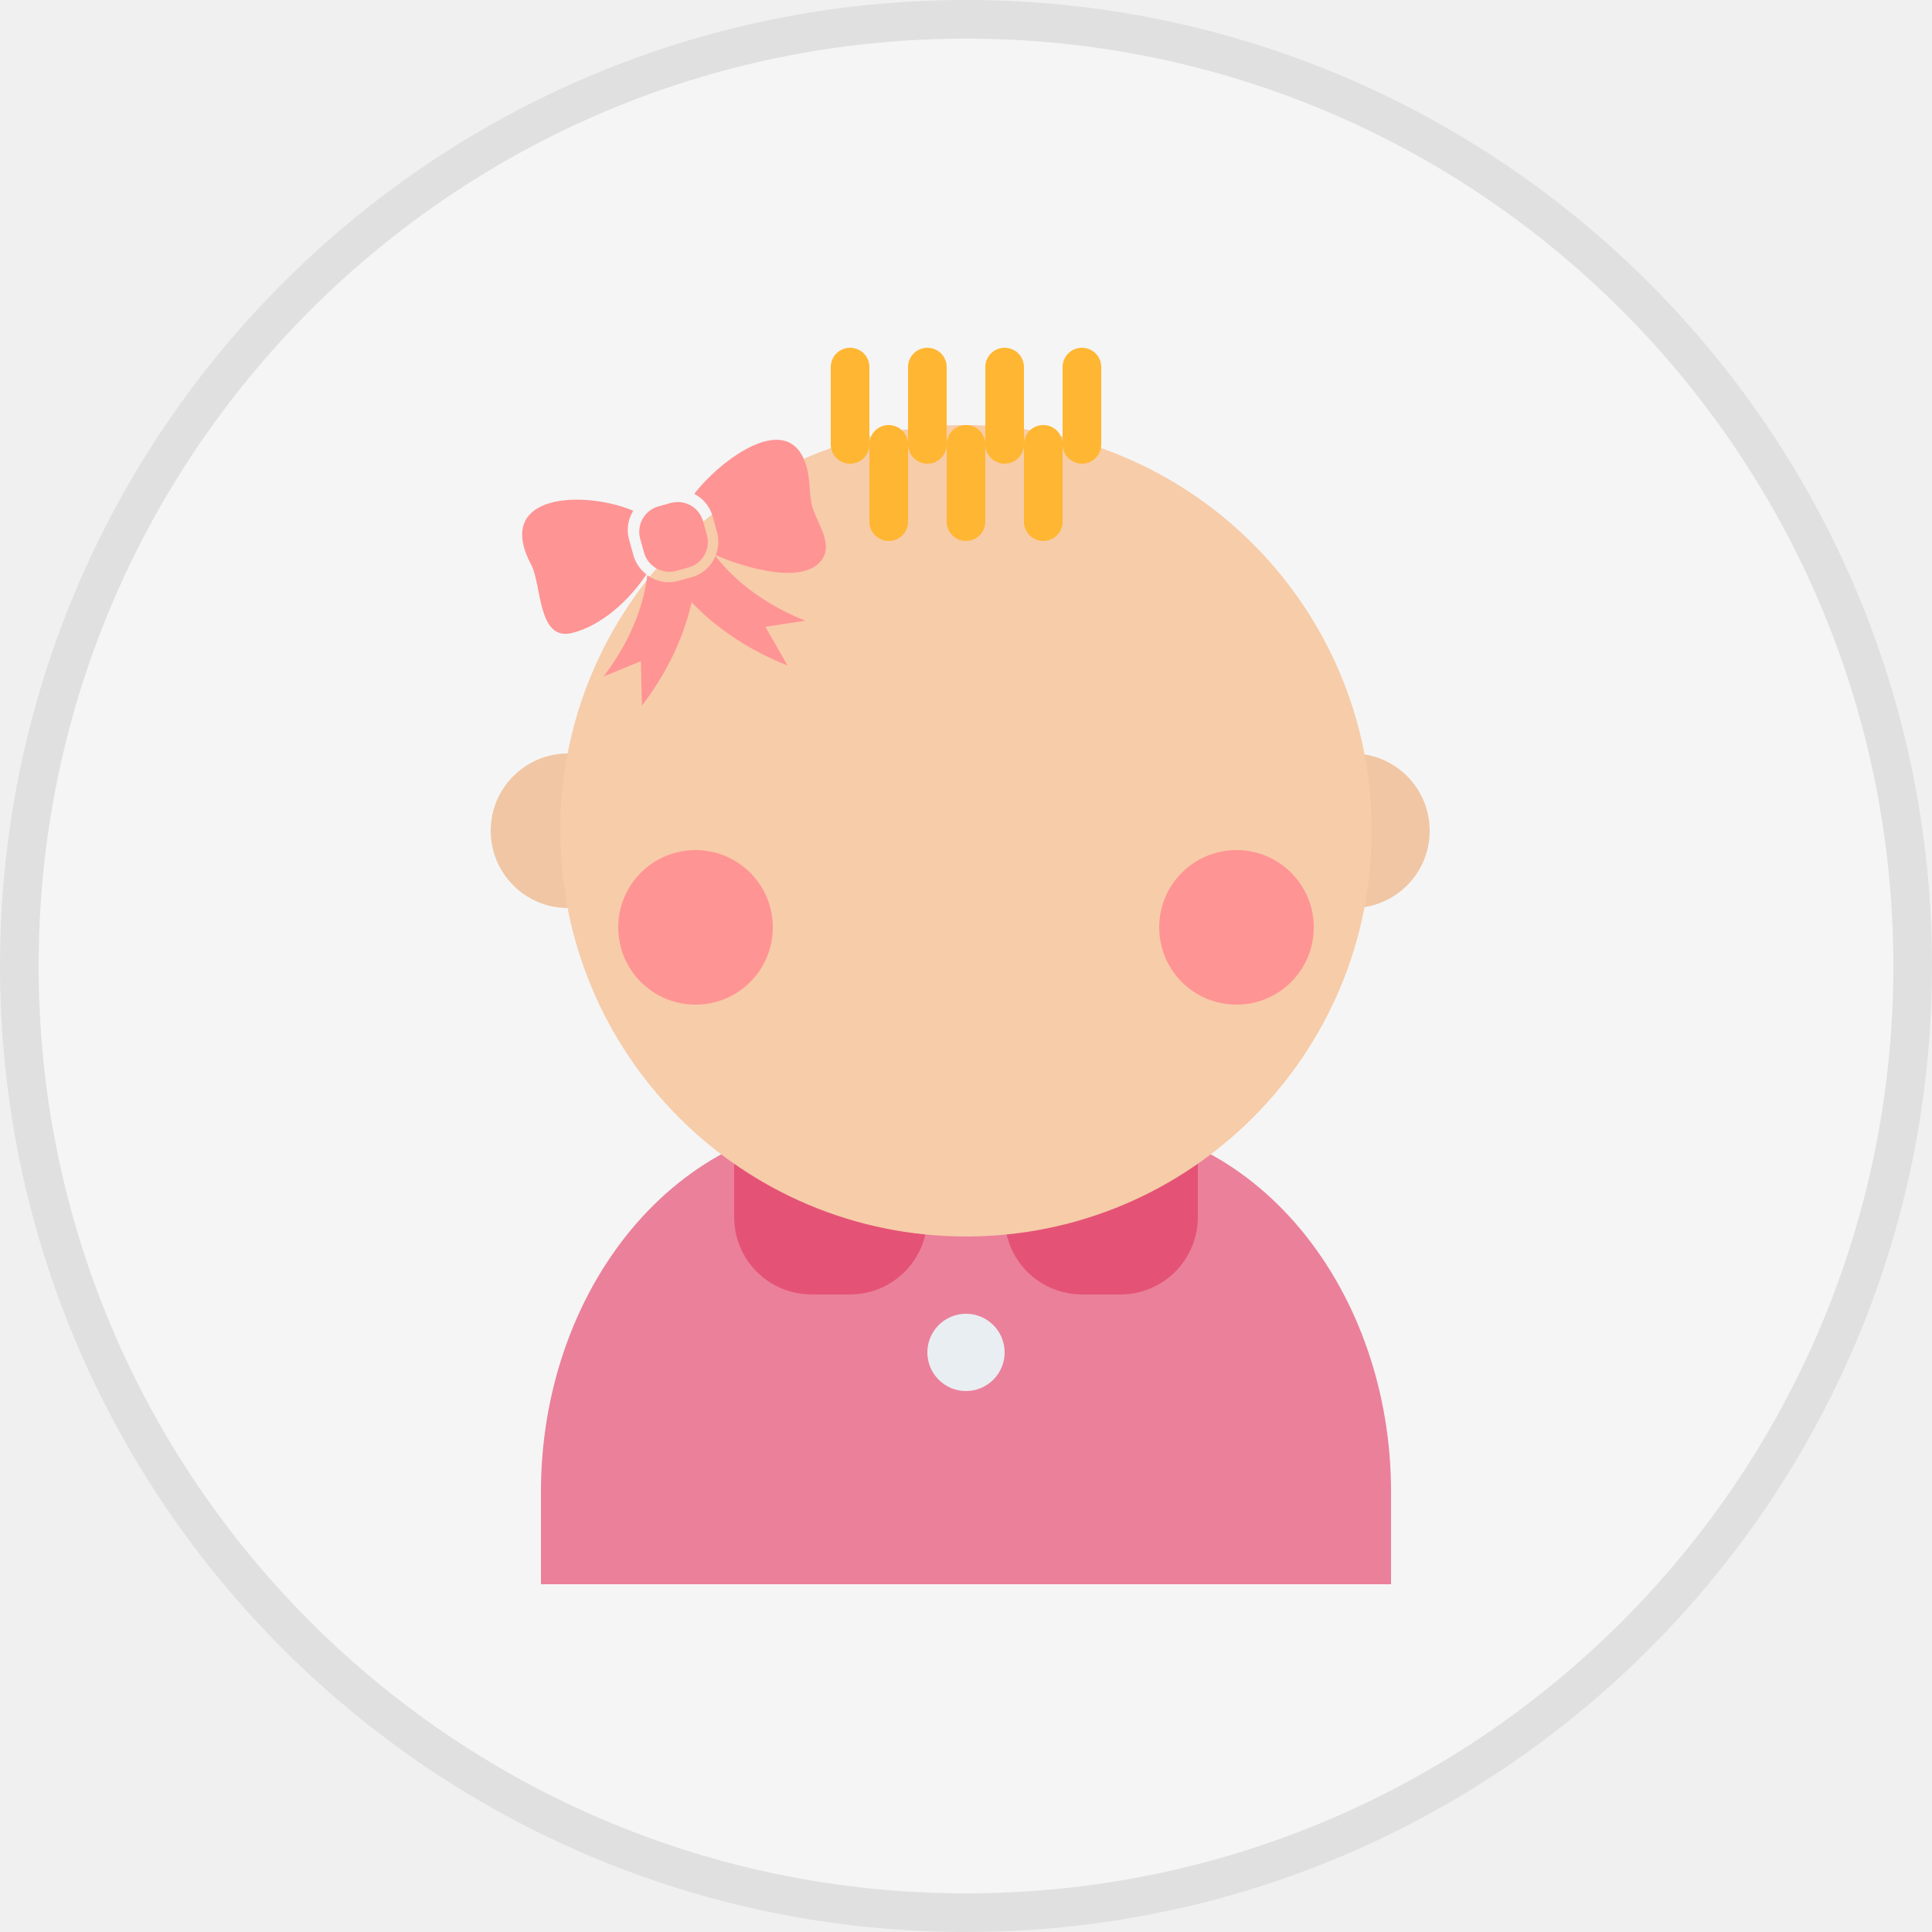
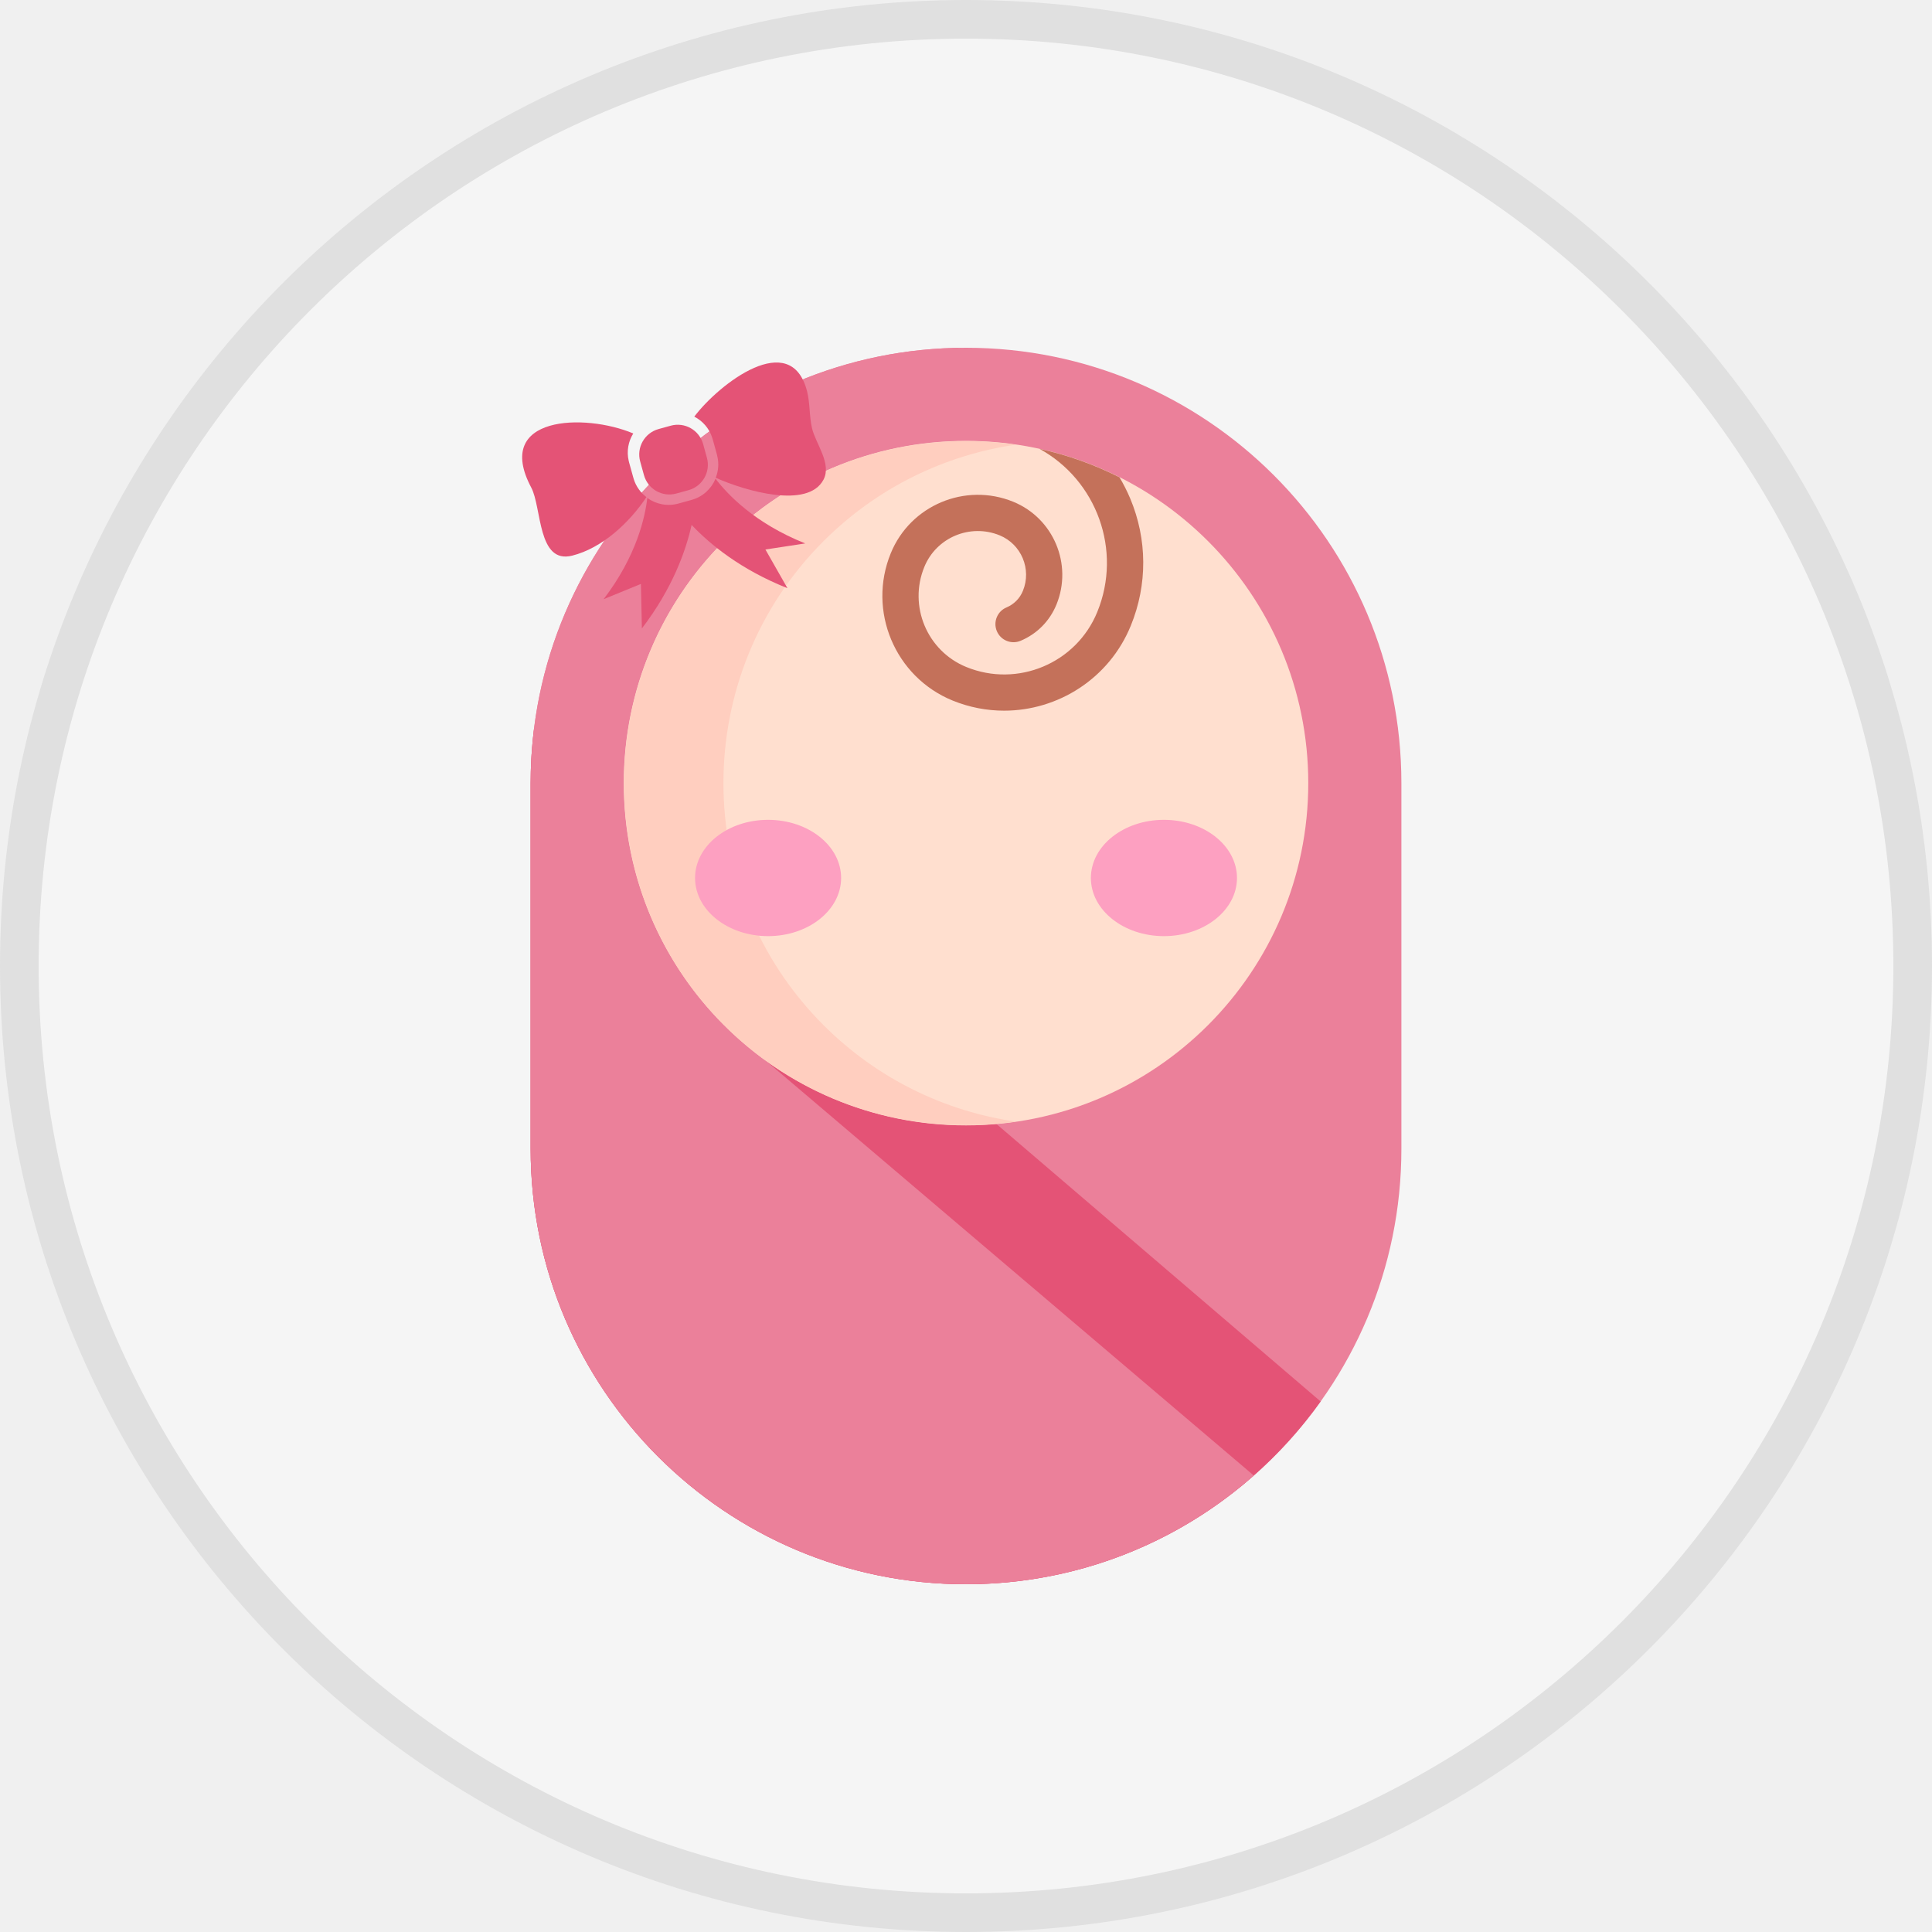
<svg xmlns="http://www.w3.org/2000/svg" width="50" height="50" viewBox="0 0 50 50" fill="none">
  <circle cx="25" cy="25" r="24.5" fill="#F5F5F5" stroke="#E0E0E0" />
-   <path d="M22 29H28C30.122 29 32.157 30.011 33.657 31.812C35.157 33.612 36 36.054 36 38.6V41H14V38.6C14 36.054 14.843 33.612 16.343 31.812C17.843 30.011 19.878 29 22 29Z" fill="#EB809A" />
-   <path d="M19 29.5H24V31.5C24 32.03 23.789 32.539 23.414 32.914C23.039 33.289 22.53 33.5 22 33.5H21C20.47 33.5 19.961 33.289 19.586 32.914C19.211 32.539 19 32.03 19 31.5V29.5Z" fill="#E45376" />
-   <path d="M26 29.5H31V31.5C31 32.03 30.789 32.539 30.414 32.914C30.039 33.289 29.53 33.5 29 33.5H28C27.47 33.5 26.961 33.289 26.586 32.914C26.211 32.539 26 32.03 26 31.5V29.5Z" fill="#E45376" />
-   <path d="M25 36C25.552 36 26 35.552 26 35C26 34.448 25.552 34 25 34C24.448 34 24 34.448 24 35C24 35.552 24.448 36 25 36Z" fill="#E9EEF2" />
-   <path d="M14.7 23.5C15.805 23.5 16.7 22.605 16.7 21.5C16.7 20.395 15.805 19.5 14.7 19.5C13.596 19.5 12.7 20.395 12.7 21.5C12.7 22.605 13.596 23.5 14.7 23.5Z" fill="#F0C6A4" />
-   <path d="M35 23.5C36.105 23.5 37 22.605 37 21.5C37 20.395 36.105 19.5 35 19.5C33.895 19.5 33 20.395 33 21.5C33 22.605 33.895 23.5 35 23.5Z" fill="#F0C6A4" />
-   <path d="M25 32C30.799 32 35.5 27.299 35.5 21.5C35.5 15.701 30.799 11 25 11C19.201 11 14.5 15.701 14.5 21.5C14.5 27.299 19.201 32 25 32Z" fill="#F7CCA9" />
  <g clip-path="url(#clip0)">
-     <path d="M21.208 11.8C21.209 11.804 21.21 11.808 21.211 11.81C21.21 11.808 21.209 11.805 21.208 11.8Z" fill="#FF9494" />
-     <path d="M16.666 14.297C16.766 14.66 17.142 14.873 17.504 14.772L17.82 14.685C18.182 14.585 18.395 14.21 18.295 13.847L18.197 13.492C18.096 13.13 17.721 12.917 17.358 13.017L17.043 13.104C16.68 13.205 16.468 13.58 16.568 13.943L16.666 14.297Z" fill="#FF9494" />
-     <path d="M20.887 12.128C20.887 12.128 20.887 12.128 20.887 12.129C20.887 12.131 20.888 12.133 20.889 12.135C20.888 12.133 20.887 12.13 20.887 12.128Z" fill="#FF9494" />
-     <path d="M17.968 12.782C18.181 12.892 18.352 13.082 18.431 13.325C18.437 13.342 18.442 13.359 18.447 13.376L18.553 13.759C18.557 13.775 18.561 13.791 18.564 13.807C18.61 13.999 18.591 14.193 18.523 14.365C19.296 14.71 20.904 15.175 21.31 14.418C21.533 14.002 21.11 13.483 21.016 13.087C20.941 12.771 20.967 12.443 20.887 12.128C20.887 12.128 20.887 12.128 20.887 12.128C20.887 12.128 20.887 12.128 20.887 12.128C20.887 12.128 20.887 12.128 20.887 12.128C20.884 12.118 20.885 12.121 20.887 12.128C20.47 10.493 18.613 11.93 17.968 12.782Z" fill="#FF9494" />
-     <path d="M16.403 14.405C16.398 14.389 16.393 14.373 16.389 14.357L16.283 13.975C16.278 13.957 16.274 13.94 16.27 13.922C16.213 13.673 16.262 13.421 16.389 13.218C15.127 12.686 12.76 12.758 13.749 14.619C14.023 15.135 13.909 16.606 14.808 16.381C15.576 16.188 16.284 15.535 16.73 14.865C16.581 14.753 16.464 14.595 16.403 14.405Z" fill="#FF9494" />
-     <path d="M18.518 14.389C18.41 14.649 18.188 14.858 17.897 14.938L17.557 15.032C17.27 15.112 16.977 15.049 16.752 14.887C16.697 15.371 16.48 16.384 15.621 17.506L16.587 17.112L16.612 18.264C17.401 17.231 17.747 16.266 17.899 15.585C18.378 16.091 19.171 16.742 20.379 17.222L19.809 16.221L20.84 16.064C19.517 15.538 18.809 14.773 18.518 14.389Z" fill="#FF9494" />
+     <path d="M25 41C18.777 41 13.733 35.955 13.733 29.732V20.268C13.733 14.045 18.777 9 25 9C31.223 9 36.268 14.045 36.268 20.268V29.732C36.268 35.955 31.223 41 25 41Z" fill="#EB809A" />
+     <path d="M13.822 18.846C13.763 19.312 13.733 19.786 13.733 20.267V29.732C13.733 35.955 18.777 41 25 41C28.786 41 32.135 39.133 34.178 36.27L13.822 18.846Z" fill="#E45376" />
+     <path d="M25 11.415C24.334 11.415 23.793 10.874 23.793 10.207C23.793 9.54 24.334 9 25 9C18.777 9 13.733 14.045 13.733 20.268V29.732C13.733 35.955 18.777 41 25 41C27.854 41 30.459 39.939 32.444 38.19L32.445 38.184L18.737 26.531L25 11.415Z" fill="#EB809A" />
+     <path d="M25 29.125C29.892 29.125 33.858 25.159 33.858 20.268C33.858 15.376 29.892 11.41 25 11.41C20.109 11.41 16.143 15.376 16.143 20.268C16.143 25.159 20.109 29.125 25 29.125Z" fill="#FFDFCF" />
+     <path d="M21.313 26.531C17.859 23.077 17.859 17.458 21.313 14.005C22.712 12.606 24.466 11.774 26.288 11.508C23.613 11.118 20.792 11.95 18.737 14.005C15.284 17.458 15.284 23.077 18.737 26.531C20.792 28.585 23.613 29.417 26.288 29.027C24.466 28.762 22.712 27.93 21.313 26.531Z" fill="#FFCEBF" />
+     <path d="M19.878 24.227C20.922 24.227 21.768 23.553 21.768 22.722C21.768 21.89 20.922 21.217 19.878 21.217C18.834 21.217 17.988 21.89 17.988 22.722C17.988 23.553 18.834 24.227 19.878 24.227Z" fill="#FDA0C1" />
+     <path d="M30.122 24.227C31.166 24.227 32.013 23.553 32.013 22.722C32.013 21.89 31.166 21.217 30.122 21.217C29.079 21.217 28.232 21.89 28.232 22.722C28.232 23.553 29.079 24.227 30.122 24.227Z" fill="#FDA0C1" />
+     <path d="M28.397 15.839C27.855 17.166 26.335 17.804 25.008 17.262C23.994 16.848 23.506 15.686 23.921 14.673C24.232 13.909 25.107 13.543 25.87 13.854C26.432 14.084 26.703 14.729 26.473 15.291C26.394 15.486 26.243 15.638 26.049 15.72C25.81 15.82 25.698 16.095 25.798 16.333C25.898 16.572 26.173 16.684 26.412 16.584C26.837 16.406 27.167 16.072 27.341 15.646C27.766 14.605 27.265 13.412 26.224 12.986C24.983 12.479 23.56 13.076 23.053 14.318C22.443 15.81 23.161 17.52 24.653 18.13C25.09 18.308 25.541 18.392 25.986 18.392C27.381 18.392 28.706 17.562 29.265 16.193C29.7 15.129 29.694 13.959 29.249 12.899C29.169 12.709 29.076 12.527 28.973 12.353C28.325 12.026 27.631 11.777 26.904 11.617C28.381 12.429 29.05 14.242 28.397 15.839Z" fill="#C4715A" />
+     <g clip-path="url(#clip1)">
+       <path d="M21.208 9.8C21.209 9.804 21.21 9.808 21.211 9.81C21.21 9.808 21.209 9.805 21.208 9.8Z" fill="#E45376" />
+       <path d="M16.666 12.297C16.766 12.66 17.142 12.873 17.504 12.772L17.82 12.685C18.182 12.585 18.395 12.21 18.295 11.847L18.197 11.492C18.096 11.13 17.721 10.917 17.358 11.017L17.043 11.104C16.68 11.205 16.468 11.58 16.568 11.943L16.666 12.297Z" fill="#E45376" />
+       <path d="M20.887 10.128C20.887 10.128 20.887 10.128 20.887 10.129C20.887 10.131 20.888 10.133 20.889 10.135C20.888 10.133 20.887 10.13 20.887 10.128Z" fill="#E45376" />
+       <path d="M17.968 10.782C18.181 10.892 18.352 11.082 18.431 11.325C18.437 11.342 18.442 11.359 18.447 11.376L18.553 11.759C18.557 11.775 18.561 11.791 18.564 11.807C18.61 11.999 18.591 12.193 18.523 12.365C19.296 12.71 20.904 13.175 21.31 12.418C21.533 12.002 21.11 11.483 21.016 11.087C20.941 10.771 20.967 10.443 20.887 10.128C20.887 10.128 20.887 10.128 20.887 10.128C20.887 10.128 20.887 10.128 20.887 10.128C20.887 10.128 20.887 10.128 20.887 10.128C20.884 10.118 20.885 10.121 20.887 10.128C20.47 8.493 18.613 9.93 17.968 10.782Z" fill="#E45376" />
+       <path d="M16.403 12.405C16.398 12.389 16.393 12.373 16.389 12.357L16.283 11.975C16.278 11.957 16.274 11.94 16.27 11.922C16.213 11.673 16.262 11.421 16.389 11.218C15.127 10.686 12.76 10.758 13.749 12.619C14.023 13.135 13.909 14.606 14.808 14.38C15.576 14.188 16.284 13.535 16.73 12.865C16.581 12.753 16.464 12.595 16.403 12.405Z" fill="#E45376" />
+       <path d="M18.518 12.389C18.41 12.649 18.188 12.858 17.897 12.938L17.557 13.032C17.27 13.112 16.977 13.049 16.752 12.887C16.697 13.371 16.48 14.384 15.621 15.507L16.587 15.112L16.612 16.264C17.401 15.231 17.747 14.266 17.899 13.585C18.378 14.091 19.171 14.742 20.379 15.222L19.809 14.221L20.84 14.064C19.517 13.538 18.809 12.773 18.518 12.389Z" fill="#E45376" />
+     </g>
  </g>
-   <path d="M22 12C21.867 12 21.74 11.947 21.646 11.854C21.553 11.76 21.5 11.633 21.5 11.5V9.5C21.5 9.367 21.553 9.24 21.646 9.146C21.74 9.053 21.867 9 22 9C22.133 9 22.26 9.053 22.354 9.146C22.447 9.24 22.5 9.367 22.5 9.5V11.5C22.5 11.633 22.447 11.76 22.354 11.854C22.26 11.947 22.133 12 22 12Z" fill="#FFB632" />
-   <path d="M23 14C22.867 14 22.74 13.947 22.646 13.854C22.553 13.76 22.5 13.633 22.5 13.5V11.5C22.5 11.367 22.553 11.24 22.646 11.146C22.74 11.053 22.867 11 23 11C23.133 11 23.26 11.053 23.354 11.146C23.447 11.24 23.5 11.367 23.5 11.5V13.5C23.5 13.633 23.447 13.76 23.354 13.854C23.26 13.947 23.133 14 23 14Z" fill="#FFB632" />
-   <path d="M25 14C24.867 14 24.74 13.947 24.646 13.854C24.553 13.76 24.5 13.633 24.5 13.5V11.5C24.5 11.367 24.553 11.24 24.646 11.146C24.74 11.053 24.867 11 25 11C25.133 11 25.26 11.053 25.354 11.146C25.447 11.24 25.5 11.367 25.5 11.5V13.5C25.5 13.633 25.447 13.76 25.354 13.854C25.26 13.947 25.133 14 25 14Z" fill="#FFB632" />
-   <path d="M27 14C26.867 14 26.74 13.947 26.646 13.854C26.553 13.76 26.5 13.633 26.5 13.5V11.5C26.5 11.367 26.553 11.24 26.646 11.146C26.74 11.053 26.867 11 27 11C27.133 11 27.26 11.053 27.354 11.146C27.447 11.24 27.5 11.367 27.5 11.5V13.5C27.5 13.633 27.447 13.76 27.354 13.854C27.26 13.947 27.133 14 27 14Z" fill="#FFB632" />
-   <path d="M24 12C23.867 12 23.74 11.947 23.646 11.854C23.553 11.76 23.5 11.633 23.5 11.5V9.5C23.5 9.367 23.553 9.24 23.646 9.146C23.74 9.053 23.867 9 24 9C24.133 9 24.26 9.053 24.354 9.146C24.447 9.24 24.5 9.367 24.5 9.5V11.5C24.5 11.633 24.447 11.76 24.354 11.854C24.26 11.947 24.133 12 24 12Z" fill="#FFB632" />
-   <path d="M26 12C25.867 12 25.74 11.947 25.646 11.854C25.553 11.76 25.5 11.633 25.5 11.5V9.5C25.5 9.367 25.553 9.24 25.646 9.146C25.74 9.053 25.867 9 26 9C26.133 9 26.26 9.053 26.354 9.146C26.447 9.24 26.5 9.367 26.5 9.5V11.5C26.5 11.633 26.447 11.76 26.354 11.854C26.26 11.947 26.133 12 26 12Z" fill="#FFB632" />
-   <path d="M28 12C27.867 12 27.74 11.947 27.646 11.854C27.553 11.76 27.5 11.633 27.5 11.5V9.5C27.5 9.367 27.553 9.24 27.646 9.146C27.74 9.053 27.867 9 28 9C28.133 9 28.26 9.053 28.354 9.146C28.447 9.24 28.5 9.367 28.5 9.5V11.5C28.5 11.633 28.447 11.76 28.354 11.854C28.26 11.947 28.133 12 28 12Z" fill="#FFB632" />
-   <path d="M18 26C19.105 26 20 25.105 20 24C20 22.895 19.105 22 18 22C16.895 22 16 22.895 16 24C16 25.105 16.895 26 18 26Z" fill="#FF9494" />
-   <path d="M32 26C33.105 26 34 25.105 34 24C34 22.895 33.105 22 32 22C30.895 22 30 22.895 30 24C30 25.105 30.895 26 32 26Z" fill="#FF9494" />
  <defs>
    <clipPath id="clip0">
-       <rect width="8" height="8" fill="white" transform="translate(13 12.1318) rotate(-15.4546)" />
+       <rect width="32" height="32" fill="white" transform="translate(9 9)" />
+     </clipPath>
+     <clipPath id="clip1">
+       <rect width="8" height="8" fill="white" transform="translate(13 10.1318) rotate(-15.4546)" />
    </clipPath>
  </defs>
</svg>
